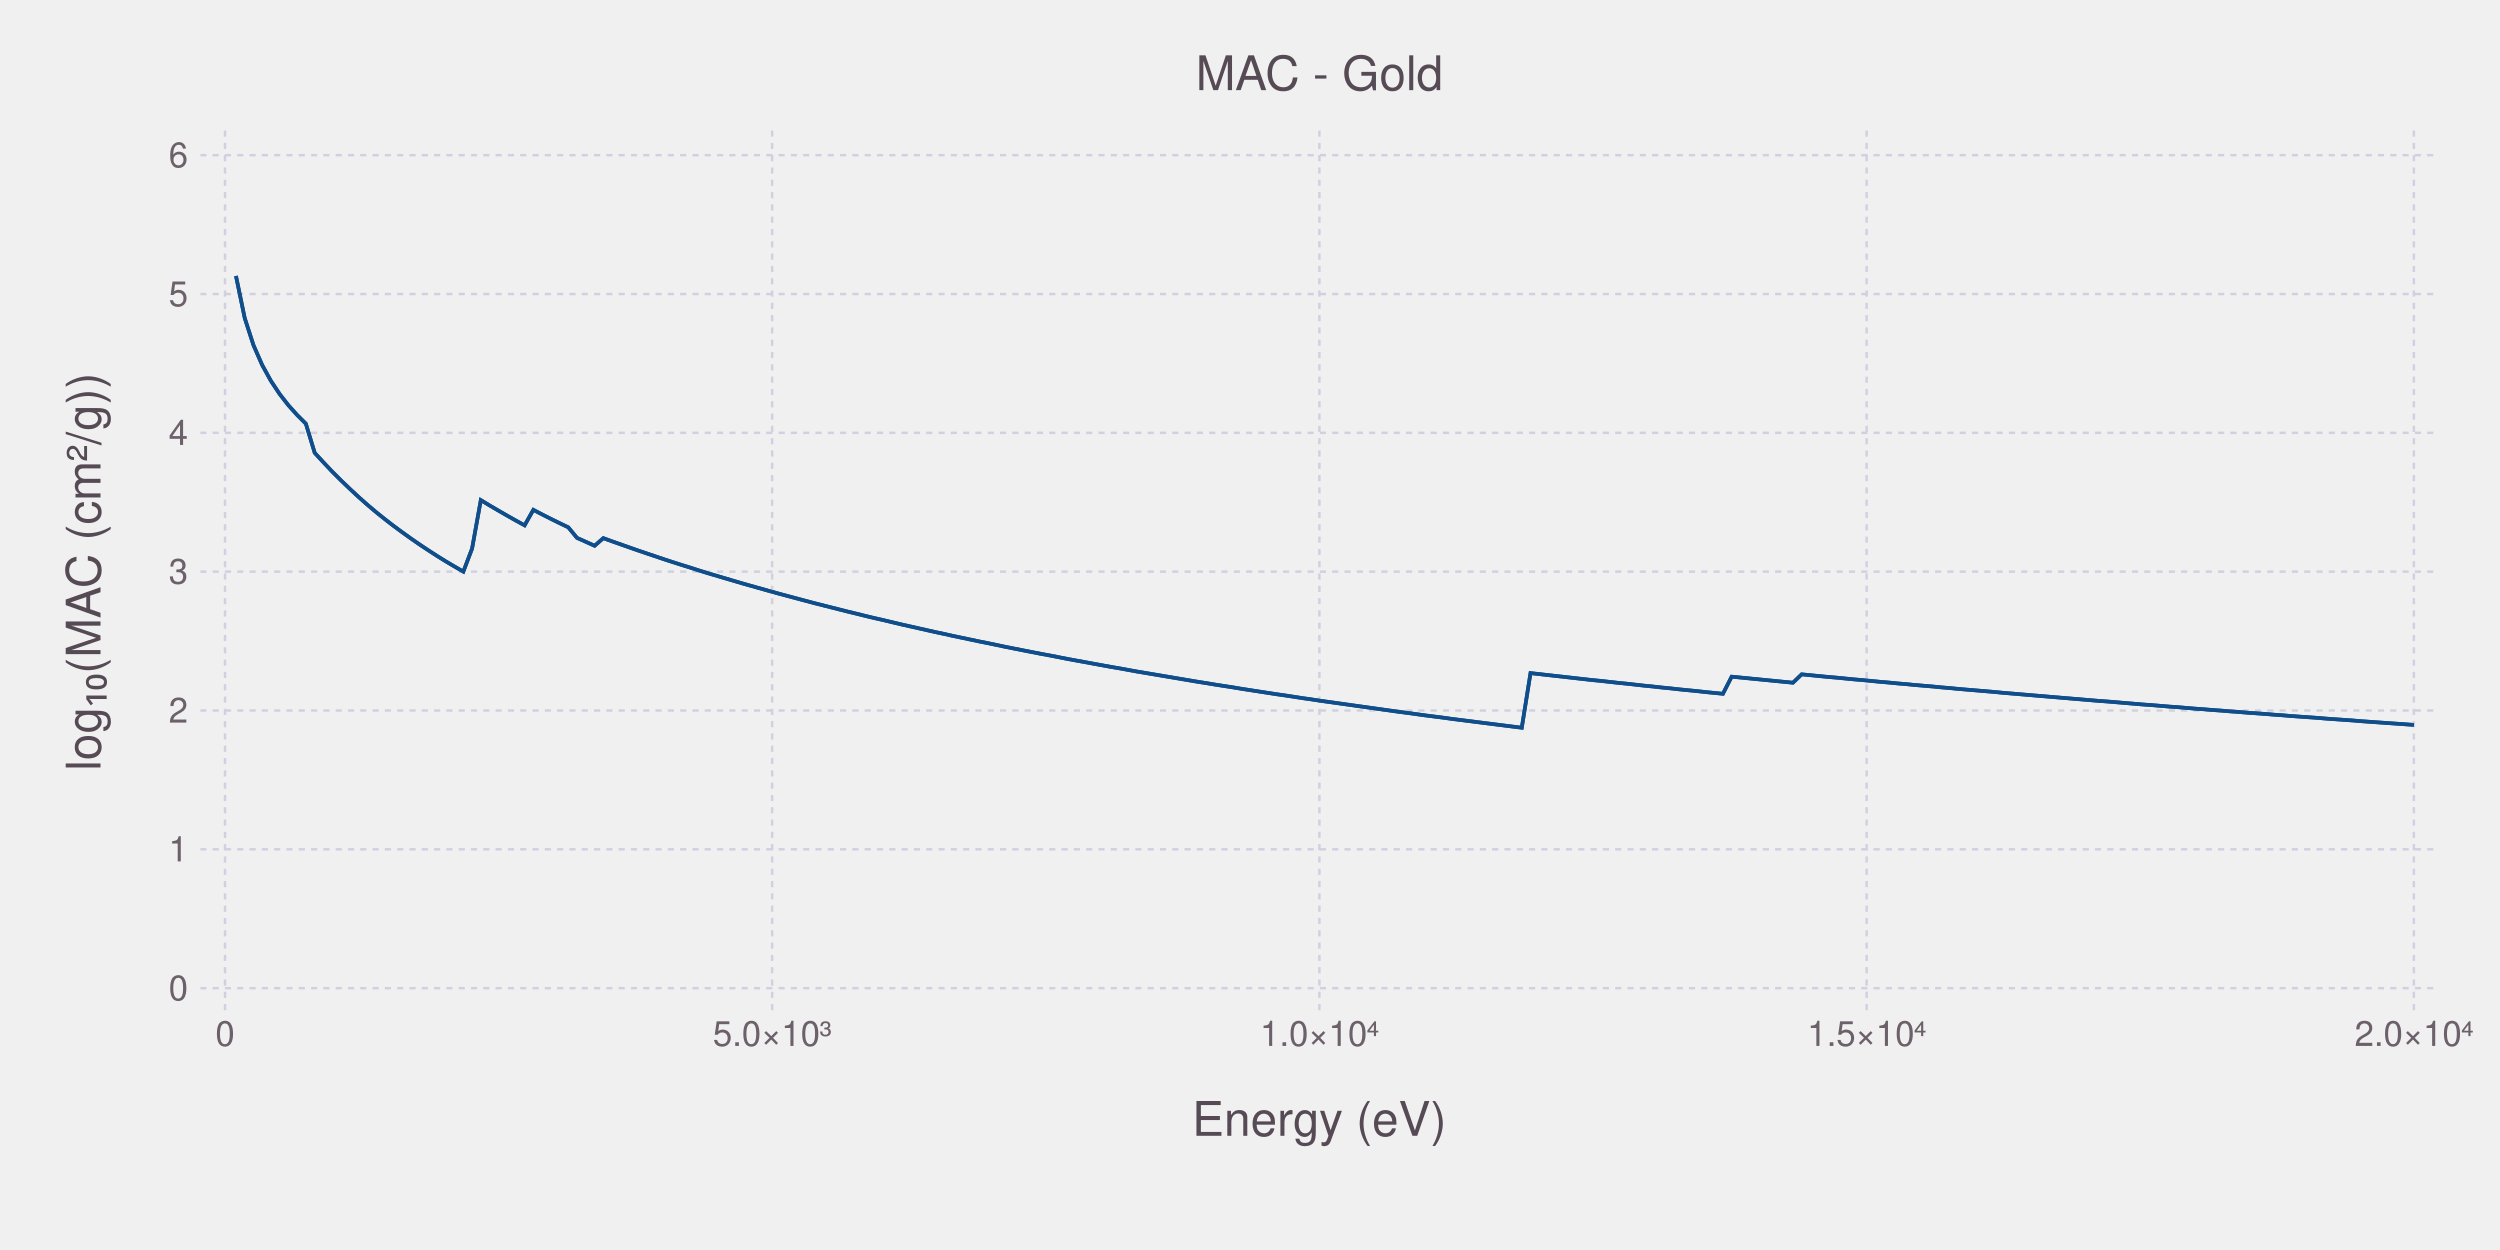
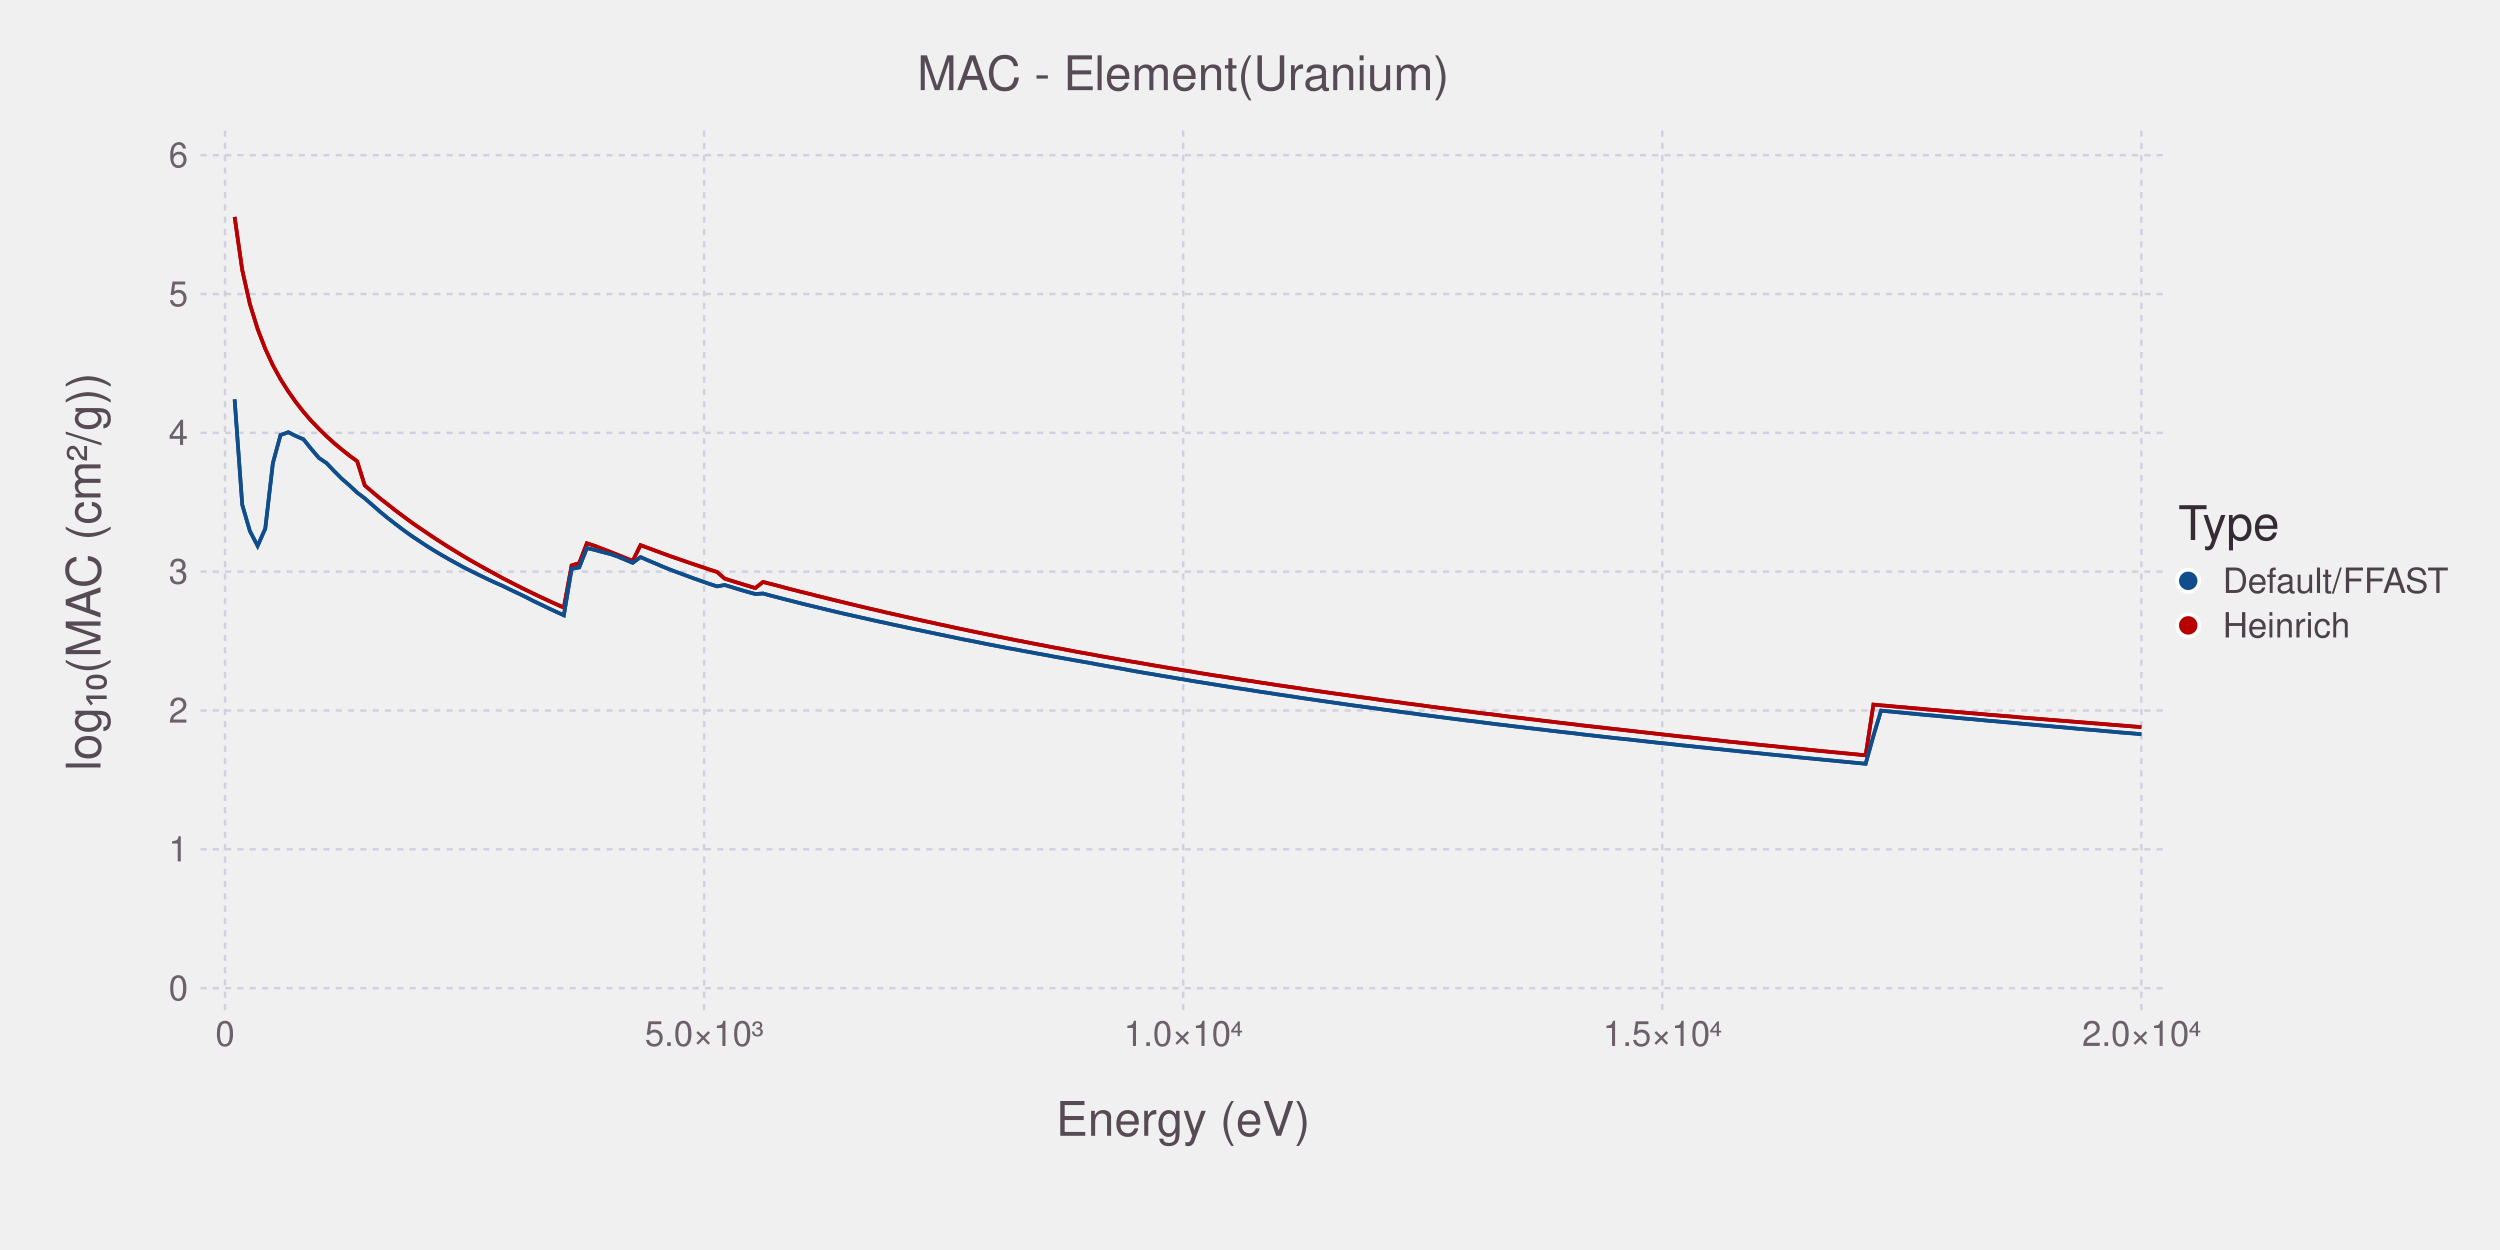
<svg xmlns="http://www.w3.org/2000/svg" version="1.2" width="203.2mm" height="101.6mm" viewBox="0 0 203.2 101.6" stroke="none" fill="#000000" stroke-width="0.3" font-size="3.88">
  <defs>
    <marker id="arrow" markerWidth="15" markerHeight="7" refX="5" refY="3.5" orient="auto" markerUnits="strokeWidth">
      <path d="M0,0 L15,3.5 L0,7 z" stroke="context-stroke" fill="context-stroke" />
    </marker>
  </defs>
-   <g class="plotroot xscalable yscalable" id="img-d4fc10c4-1">
-     <g font-size="3.88" font-family="'PT Sans','Helvetica Neue','Helvetica',sans-serif" fill="#564A55" stroke="#000000" stroke-opacity="0.000" id="img-d4fc10c4-2">
-       <g transform="translate(107.24,89.99)">
+   <g class="plotroot xscalable yscalable" id="img-ec21ce7d-1">
+     <g font-size="3.88" font-family="'PT Sans','Helvetica Neue','Helvetica',sans-serif" fill="#564A55" stroke="#000000" stroke-opacity="0.000" id="img-ec21ce7d-2">
+       <g transform="translate(96.17,89.99)">
        <g class="primitive">
          <text text-anchor="middle" dy="0.6em">Energy (eV)</text>
        </g>
      </g>
    </g>
-     <g class="guide xlabels" font-size="2.82" font-family="'PT Sans Caption','Helvetica Neue','Helvetica',sans-serif" fill="#6C606B" id="img-d4fc10c4-3">
+     <g class="guide xlabels" font-size="2.82" font-family="'PT Sans Caption','Helvetica Neue','Helvetica',sans-serif" fill="#6C606B" id="img-ec21ce7d-3">
      <g transform="translate(18.29,83.32)">
        <g class="primitive">
          <text text-anchor="middle" dy="0.6em">0</text>
        </g>
      </g>
-       <g transform="translate(62.76,83.32)">
+       <g transform="translate(57.23,83.32)">
        <g class="primitive">
          <text text-anchor="middle" dy="0.6em">5.0×10³</text>
        </g>
      </g>
-       <g transform="translate(107.24,83.32)">
+       <g transform="translate(96.17,83.32)">
        <g class="primitive">
          <text text-anchor="middle" dy="0.6em">1.0×10⁴</text>
        </g>
      </g>
-       <g transform="translate(151.72,83.32)">
+       <g transform="translate(135.11,83.32)">
        <g class="primitive">
          <text text-anchor="middle" dy="0.6em">1.5×10⁴</text>
        </g>
      </g>
-       <g transform="translate(196.2,83.32)">
+       <g transform="translate(174.05,83.32)">
        <g class="primitive">
          <text text-anchor="middle" dy="0.6em">2.0×10⁴</text>
        </g>
      </g>
    </g>
-     <g clip-path="url(#img-d4fc10c4-4)">
-       <g id="img-d4fc10c4-5">
-         <g pointer-events="visible" stroke-width="0.3" fill="#000000" fill-opacity="0.000" stroke="#000000" stroke-opacity="0.000" class="guide background" id="img-d4fc10c4-6">
-           <g transform="translate(107.24,46.46)" id="img-d4fc10c4-7">
-             <path d="M-90.96,-35.85 L 90.96 -35.85 90.96 35.85 -90.96 35.85 z" class="primitive" />
-           </g>
-         </g>
-         <g class="guide ygridlines xfixed" stroke-dasharray="0.5,0.5" stroke-width="0.2" stroke="#D0D0E0" id="img-d4fc10c4-8">
-           <g transform="translate(107.24,80.32)" id="img-d4fc10c4-9">
-             <path fill="none" d="M-90.96,0 L 90.96 0" class="primitive" />
-           </g>
-           <g transform="translate(107.24,69.03)" id="img-d4fc10c4-10">
-             <path fill="none" d="M-90.96,0 L 90.96 0" class="primitive" />
-           </g>
-           <g transform="translate(107.24,57.75)" id="img-d4fc10c4-11">
-             <path fill="none" d="M-90.96,0 L 90.96 0" class="primitive" />
-           </g>
-           <g transform="translate(107.24,46.46)" id="img-d4fc10c4-12">
-             <path fill="none" d="M-90.96,0 L 90.96 0" class="primitive" />
-           </g>
-           <g transform="translate(107.24,35.18)" id="img-d4fc10c4-13">
-             <path fill="none" d="M-90.96,0 L 90.96 0" class="primitive" />
-           </g>
-           <g transform="translate(107.24,23.9)" id="img-d4fc10c4-14">
-             <path fill="none" d="M-90.96,0 L 90.96 0" class="primitive" />
-           </g>
-           <g transform="translate(107.24,12.61)" id="img-d4fc10c4-15">
-             <path fill="none" d="M-90.96,0 L 90.96 0" class="primitive" />
-           </g>
-         </g>
-         <g class="guide xgridlines yfixed" stroke-dasharray="0.5,0.5" stroke-width="0.2" stroke="#D0D0E0" id="img-d4fc10c4-16">
-           <g transform="translate(18.29,46.46)" id="img-d4fc10c4-17">
-             <path fill="none" d="M0,-35.85 L 0 35.85" class="primitive" />
-           </g>
-           <g transform="translate(62.76,46.46)" id="img-d4fc10c4-18">
-             <path fill="none" d="M0,-35.85 L 0 35.85" class="primitive" />
-           </g>
-           <g transform="translate(107.24,46.46)" id="img-d4fc10c4-19">
-             <path fill="none" d="M0,-35.85 L 0 35.85" class="primitive" />
-           </g>
-           <g transform="translate(151.72,46.46)" id="img-d4fc10c4-20">
-             <path fill="none" d="M0,-35.85 L 0 35.85" class="primitive" />
-           </g>
-           <g transform="translate(196.2,46.46)" id="img-d4fc10c4-21">
-             <path fill="none" d="M0,-35.85 L 0 35.85" class="primitive" />
-           </g>
-         </g>
-         <g class="plotpanel" id="img-d4fc10c4-22">
-           <g stroke-width="0.3" fill="#000000" fill-opacity="0.000" class="geometry" id="img-d4fc10c4-23">
-             <g class="color_RGB{Float64}(0.06274509803921569,0.3058823529411765,0.5450980392156862)" stroke-dasharray="none" stroke="#104E8B" id="img-d4fc10c4-24">
-               <g transform="translate(107.69,52.12)" id="img-d4fc10c4-25">
-                 <path fill="none" d="M-88.51,-29.69 L -87.8 -26.27 -87.09 -24.07 -86.38 -22.45 -85.67 -21.16 -84.96 -20.09 -84.25 -19.18 -83.54 -18.39 -82.83 -17.68 -82.11 -15.31 -81.4 -14.54 -80.69 -13.79 -79.98 -13.08 -79.27 -12.4 -78.56 -11.74 -77.85 -11.11 -77.14 -10.51 -76.43 -9.94 -75.72 -9.39 -75 -8.86 -74.29 -8.35 -73.58 -7.86 -72.87 -7.39 -72.16 -6.93 -71.45 -6.49 -70.74 -6.07 -70.03 -5.66 -69.32 -7.53 -68.61 -11.47 -67.9 -11.04 -67.18 -10.62 -66.47 -10.21 -65.76 -9.81 -65.05 -9.42 -64.34 -10.68 -63.63 -10.31 -62.92 -9.95 -62.21 -9.6 -61.5 -9.26 -60.79 -8.4 -60.07 -8.08 -59.36 -7.76 -58.65 -8.38 -57.94 -8.12 -57.23 -7.87 -56.52 -7.62 -55.81 -7.37 -55.1 -7.13 -54.39 -6.89 -53.68 -6.65 -52.97 -6.42 -52.25 -6.19 -51.54 -5.97 -50.83 -5.74 -50.12 -5.52 -49.41 -5.31 -48.7 -5.1 -47.99 -4.89 -47.28 -4.68 -46.57 -4.48 -45.86 -4.28 -45.15 -4.08 -44.43 -3.88 -43.72 -3.69 -43.01 -3.5 -42.3 -3.31 -41.59 -3.12 -40.88 -2.94 -40.17 -2.76 -39.46 -2.58 -38.75 -2.4 -38.04 -2.23 -37.32 -2.05 -36.61 -1.88 -35.9 -1.72 -35.19 -1.55 -34.48 -1.38 -33.77 -1.22 -33.06 -1.06 -32.35 -0.9 -31.64 -0.74 -30.93 -0.59 -30.22 -0.43 -29.5 -0.28 -28.79 -0.13 -28.08 0.02 -27.37 0.16 -26.66 0.31 -25.95 0.46 -25.24 0.6 -24.53 0.74 -23.82 0.88 -23.11 1.02 -22.39 1.15 -21.68 1.29 -20.97 1.43 -20.26 1.56 -19.55 1.69 -18.84 1.82 -18.13 1.95 -17.42 2.08 -16.71 2.2 -16 2.33 -15.29 2.46 -14.57 2.58 -13.86 2.7 -13.15 2.82 -12.44 2.94 -11.73 3.06 -11.02 3.18 -10.31 3.3 -9.6 3.41 -8.89 3.53 -8.18 3.64 -7.46 3.75 -6.75 3.87 -6.04 3.98 -5.33 4.09 -4.62 4.2 -3.91 4.31 -3.2 4.41 -2.49 4.52 -1.78 4.63 -1.07 4.73 -0.36 4.84 0.36 4.94 1.07 5.04 1.78 5.14 2.49 5.24 3.2 5.34 3.91 5.44 4.62 5.54 5.33 5.64 6.04 5.74 6.75 5.83 7.46 5.93 8.18 6.03 8.89 6.12 9.6 6.21 10.31 6.31 11.02 6.4 11.73 6.49 12.44 6.58 13.15 6.67 13.86 6.76 14.57 6.85 15.29 6.94 16 7.03 16.71 2.59 17.42 2.67 18.13 2.75 18.84 2.83 19.55 2.91 20.26 2.99 20.97 3.07 21.68 3.15 22.39 3.22 23.11 3.3 23.82 3.38 24.53 3.45 25.24 3.53 25.95 3.61 26.66 3.68 27.37 3.76 28.08 3.83 28.79 3.91 29.5 3.98 30.22 4.05 30.93 4.13 31.64 4.2 32.35 4.27 33.06 2.88 33.77 2.95 34.48 3.02 35.19 3.09 35.9 3.16 36.61 3.23 37.32 3.3 38.04 3.37 38.75 2.69 39.46 2.76 40.17 2.83 40.88 2.9 41.59 2.96 42.3 3.03 43.01 3.1 43.72 3.16 44.43 3.23 45.15 3.3 45.86 3.36 46.57 3.43 47.28 3.49 47.99 3.56 48.7 3.62 49.41 3.68 50.12 3.75 50.83 3.81 51.54 3.88 52.25 3.94 52.97 4 53.68 4.06 54.39 4.12 55.1 4.19 55.81 4.25 56.52 4.31 57.23 4.37 57.94 4.43 58.65 4.49 59.36 4.55 60.07 4.61 60.79 4.67 61.5 4.73 62.21 4.79 62.92 4.85 63.63 4.9 64.34 4.96 65.05 5.02 65.76 5.08 66.47 5.14 67.18 5.19 67.9 5.25 68.61 5.31 69.32 5.36 70.03 5.42 70.74 5.48 71.45 5.53 72.16 5.59 72.87 5.64 73.58 5.7 74.29 5.75 75 5.81 75.72 5.86 76.43 5.91 77.14 5.97 77.85 6.02 78.56 6.08 79.27 6.13 79.98 6.18 80.69 6.23 81.4 6.29 82.11 6.34 82.83 6.39 83.54 6.44 84.25 6.5 84.96 6.55 85.67 6.6 86.38 6.65 87.09 6.7 87.8 6.75 88.51 6.8" class="primitive" />
-               </g>
-             </g>
-           </g>
-           <g stroke-width="0.3" fill="#000000" fill-opacity="0.000" class="geometry" id="img-d4fc10c4-26">
-             <g class="color_RGB{Float64}(0.06274509803921569,0.3058823529411765,0.5450980392156862)" stroke-dasharray="none" stroke="#104E8B" id="img-d4fc10c4-27">
-               <g transform="translate(107.69,52.12)" id="img-d4fc10c4-28">
-                 <path fill="none" d="M-88.51,-29.69 L -87.8 -26.27 -87.09 -24.07 -86.38 -22.45 -85.67 -21.16 -84.96 -20.09 -84.25 -19.18 -83.54 -18.39 -82.83 -17.68 -82.11 -15.31 -81.4 -14.54 -80.69 -13.79 -79.98 -13.08 -79.27 -12.4 -78.56 -11.74 -77.85 -11.11 -77.14 -10.51 -76.43 -9.94 -75.72 -9.39 -75 -8.86 -74.29 -8.35 -73.58 -7.86 -72.87 -7.39 -72.16 -6.93 -71.45 -6.49 -70.74 -6.07 -70.03 -5.66 -69.32 -7.53 -68.61 -11.47 -67.9 -11.04 -67.18 -10.62 -66.47 -10.21 -65.76 -9.81 -65.05 -9.42 -64.34 -10.68 -63.63 -10.31 -62.92 -9.95 -62.21 -9.6 -61.5 -9.26 -60.79 -8.4 -60.07 -8.08 -59.36 -7.76 -58.65 -8.38 -57.94 -8.12 -57.23 -7.87 -56.52 -7.62 -55.81 -7.37 -55.1 -7.13 -54.39 -6.89 -53.68 -6.65 -52.97 -6.42 -52.25 -6.19 -51.54 -5.97 -50.83 -5.74 -50.12 -5.52 -49.41 -5.31 -48.7 -5.1 -47.99 -4.89 -47.28 -4.68 -46.57 -4.48 -45.86 -4.28 -45.15 -4.08 -44.43 -3.88 -43.72 -3.69 -43.01 -3.5 -42.3 -3.31 -41.59 -3.12 -40.88 -2.94 -40.17 -2.76 -39.46 -2.58 -38.75 -2.4 -38.04 -2.23 -37.32 -2.05 -36.61 -1.88 -35.9 -1.72 -35.19 -1.55 -34.48 -1.38 -33.77 -1.22 -33.06 -1.06 -32.35 -0.9 -31.64 -0.74 -30.93 -0.59 -30.22 -0.43 -29.5 -0.28 -28.79 -0.13 -28.08 0.02 -27.37 0.16 -26.66 0.31 -25.95 0.46 -25.24 0.6 -24.53 0.74 -23.82 0.88 -23.11 1.02 -22.39 1.15 -21.68 1.29 -20.97 1.43 -20.26 1.56 -19.55 1.69 -18.84 1.82 -18.13 1.95 -17.42 2.08 -16.71 2.2 -16 2.33 -15.29 2.46 -14.57 2.58 -13.86 2.7 -13.15 2.82 -12.44 2.94 -11.73 3.06 -11.02 3.18 -10.31 3.3 -9.6 3.41 -8.89 3.53 -8.18 3.64 -7.46 3.75 -6.75 3.87 -6.04 3.98 -5.33 4.09 -4.62 4.2 -3.91 4.31 -3.2 4.41 -2.49 4.52 -1.78 4.63 -1.07 4.73 -0.36 4.84 0.36 4.94 1.07 5.04 1.78 5.14 2.49 5.24 3.2 5.34 3.91 5.44 4.62 5.54 5.33 5.64 6.04 5.74 6.75 5.83 7.46 5.93 8.18 6.03 8.89 6.12 9.6 6.21 10.31 6.31 11.02 6.4 11.73 6.49 12.44 6.58 13.15 6.67 13.86 6.76 14.57 6.85 15.29 6.94 16 7.03 16.71 2.59 17.42 2.67 18.13 2.75 18.84 2.83 19.55 2.91 20.26 2.99 20.97 3.07 21.68 3.15 22.39 3.22 23.11 3.3 23.82 3.38 24.53 3.45 25.24 3.53 25.95 3.61 26.66 3.68 27.37 3.76 28.08 3.83 28.79 3.91 29.5 3.98 30.22 4.05 30.93 4.13 31.64 4.2 32.35 4.27 33.06 2.88 33.77 2.95 34.48 3.02 35.19 3.09 35.9 3.16 36.61 3.23 37.32 3.3 38.04 3.37 38.75 2.69 39.46 2.76 40.17 2.83 40.88 2.9 41.59 2.96 42.3 3.03 43.01 3.1 43.72 3.16 44.43 3.23 45.15 3.3 45.86 3.36 46.57 3.43 47.28 3.49 47.99 3.56 48.7 3.62 49.41 3.68 50.12 3.75 50.83 3.81 51.54 3.88 52.25 3.94 52.97 4 53.68 4.06 54.39 4.12 55.1 4.19 55.81 4.25 56.52 4.31 57.23 4.37 57.94 4.43 58.65 4.49 59.36 4.55 60.07 4.61 60.79 4.67 61.5 4.73 62.21 4.79 62.92 4.85 63.63 4.9 64.34 4.96 65.05 5.02 65.76 5.08 66.47 5.14 67.18 5.19 67.9 5.25 68.61 5.31 69.32 5.36 70.03 5.42 70.74 5.48 71.45 5.53 72.16 5.59 72.87 5.64 73.58 5.7 74.29 5.75 75 5.81 75.72 5.86 76.43 5.91 77.14 5.97 77.85 6.02 78.56 6.08 79.27 6.13 79.98 6.18 80.69 6.23 81.4 6.29 82.11 6.34 82.83 6.39 83.54 6.44 84.25 6.5 84.96 6.55 85.67 6.6 86.38 6.65 87.09 6.7 87.8 6.75 88.51 6.8" class="primitive" />
-               </g>
-             </g>
-           </g>
-         </g>
-       </g>
-     </g>
-     <g class="guide ylabels" font-size="2.82" font-family="'PT Sans Caption','Helvetica Neue','Helvetica',sans-serif" fill="#6C606B" id="img-d4fc10c4-29">
-       <g transform="translate(15.28,80.32)" id="img-d4fc10c4-30">
+     <g class="guide colorkey" id="img-ec21ce7d-4">
+       <g fill="#4C404B" font-size="2.82" font-family="'PT Sans','Helvetica Neue','Helvetica',sans-serif" id="img-ec21ce7d-5">
+         <g transform="translate(180.67,47.21)" id="img-ec21ce7d-6">
+           <g class="primitive">
+             <text dy="0.35em">Default/FFAST</text>
+           </g>
+         </g>
+         <g transform="translate(180.67,50.83)" id="img-ec21ce7d-7">
+           <g class="primitive">
+             <text dy="0.35em">Heinrich</text>
+           </g>
+         </g>
+       </g>
+       <g stroke-width="0.3" id="img-ec21ce7d-8">
+         <g stroke="#FFFFFF" fill-opacity="1" fill="#B70002" id="img-ec21ce7d-9">
+           <g transform="translate(177.86,50.83)" id="img-ec21ce7d-10">
+             <circle cx="0" cy="0" r="0.9" class="primitive" />
+           </g>
+         </g>
+         <g stroke="#FFFFFF" fill-opacity="1" fill="#104E8B" id="img-ec21ce7d-11">
+           <g transform="translate(177.86,47.21)" id="img-ec21ce7d-12">
+             <circle cx="0" cy="0" r="0.9" class="primitive" />
+           </g>
+         </g>
+       </g>
+       <g fill="#362A35" font-size="3.88" font-family="'PT Sans','Helvetica Neue','Helvetica',sans-serif" stroke="#000000" stroke-opacity="0.000" id="img-ec21ce7d-13">
+         <g transform="translate(177.05,43.89)" id="img-ec21ce7d-14">
+           <g class="primitive">
+             <text dy="-0em">Type</text>
+           </g>
+         </g>
+       </g>
+     </g>
+     <g clip-path="url(#img-ec21ce7d-15)">
+       <g id="img-ec21ce7d-16">
+         <g pointer-events="visible" stroke-width="0.3" fill="#000000" fill-opacity="0.000" stroke="#000000" stroke-opacity="0.000" class="guide background" id="img-ec21ce7d-17">
+           <g transform="translate(96.17,46.46)" id="img-ec21ce7d-18">
+             <path d="M-79.88,-35.85 L79.88,-35.85 79.88,35.85 -79.88,35.85  z" class="primitive" />
+           </g>
+         </g>
+         <g class="guide ygridlines xfixed" stroke-dasharray="0.5,0.5" stroke-width="0.2" stroke="#D0D0E0" id="img-ec21ce7d-19">
+           <g transform="translate(96.17,80.32)" id="img-ec21ce7d-20">
+             <path fill="none" d="M-79.88,0 L79.88,0 " class="primitive" />
+           </g>
+           <g transform="translate(96.17,69.03)" id="img-ec21ce7d-21">
+             <path fill="none" d="M-79.88,0 L79.88,0 " class="primitive" />
+           </g>
+           <g transform="translate(96.17,57.75)" id="img-ec21ce7d-22">
+             <path fill="none" d="M-79.88,0 L79.88,0 " class="primitive" />
+           </g>
+           <g transform="translate(96.17,46.46)" id="img-ec21ce7d-23">
+             <path fill="none" d="M-79.88,0 L79.88,0 " class="primitive" />
+           </g>
+           <g transform="translate(96.17,35.18)" id="img-ec21ce7d-24">
+             <path fill="none" d="M-79.88,0 L79.88,0 " class="primitive" />
+           </g>
+           <g transform="translate(96.17,23.9)" id="img-ec21ce7d-25">
+             <path fill="none" d="M-79.88,0 L79.88,0 " class="primitive" />
+           </g>
+           <g transform="translate(96.17,12.61)" id="img-ec21ce7d-26">
+             <path fill="none" d="M-79.88,0 L79.88,0 " class="primitive" />
+           </g>
+         </g>
+         <g class="guide xgridlines yfixed" stroke-dasharray="0.5,0.5" stroke-width="0.2" stroke="#D0D0E0" id="img-ec21ce7d-27">
+           <g transform="translate(18.29,46.46)" id="img-ec21ce7d-28">
+             <path fill="none" d="M0,-35.85 L0,35.85 " class="primitive" />
+           </g>
+           <g transform="translate(57.23,46.46)" id="img-ec21ce7d-29">
+             <path fill="none" d="M0,-35.85 L0,35.85 " class="primitive" />
+           </g>
+           <g transform="translate(96.17,46.46)" id="img-ec21ce7d-30">
+             <path fill="none" d="M0,-35.85 L0,35.85 " class="primitive" />
+           </g>
+           <g transform="translate(135.11,46.46)" id="img-ec21ce7d-31">
+             <path fill="none" d="M0,-35.85 L0,35.85 " class="primitive" />
+           </g>
+           <g transform="translate(174.05,46.46)" id="img-ec21ce7d-32">
+             <path fill="none" d="M0,-35.85 L0,35.85 " class="primitive" />
+           </g>
+         </g>
+         <g class="plotpanel" id="img-ec21ce7d-33">
+           <g stroke-width="0.3" fill="#000000" fill-opacity="0.000" class="geometry" id="img-ec21ce7d-34">
+             <g class="color_RGB{N0f8}(0.718,0.0,0.008)" stroke-dasharray="none" stroke="#B70002" id="img-ec21ce7d-35">
+               <g transform="translate(96.56,52.14)" id="img-ec21ce7d-36">
+                 <path fill="none" d="M-77.49,-34.51 L-76.87,-30.19 -76.25,-27.43 -75.62,-25.4 -75,-23.79 -74.38,-22.45 -73.76,-21.32 -73.13,-20.33 -72.51,-19.45 -71.89,-18.66 -71.27,-17.94 -70.64,-17.29 -70.02,-16.68 -69.4,-16.12 -68.78,-15.6 -68.16,-15.11 -67.53,-14.65 -66.91,-12.68 -66.29,-12.15 -65.67,-11.63 -65.04,-11.14 -64.42,-10.65 -63.8,-10.19 -63.18,-9.73 -62.55,-9.29 -61.93,-8.87 -61.31,-8.45 -60.69,-8.05 -60.06,-7.65 -59.44,-7.27 -58.82,-6.89 -58.2,-6.53 -57.57,-6.17 -56.95,-5.83 -56.33,-5.49 -55.71,-5.15 -55.08,-4.83 -54.46,-4.51 -53.84,-4.2 -53.22,-3.9 -52.59,-3.6 -51.97,-3.31 -51.35,-3.03 -50.73,-2.75 -50.1,-6.18 -49.48,-6.37 -48.86,-7.98 -48.24,-7.78 -47.62,-7.54 -46.99,-7.3 -46.37,-7.05 -45.75,-6.8 -45.13,-6.55 -44.5,-7.83 -43.88,-7.6 -43.26,-7.37 -42.64,-7.14 -42.01,-6.91 -41.39,-6.7 -40.77,-6.48 -40.15,-6.27 -39.52,-6.06 -38.9,-5.85 -38.28,-5.65 -37.66,-5.11 -37.03,-4.91 -36.41,-4.72 -35.79,-4.53 -35.17,-4.34 -34.54,-4.84 -33.92,-4.68 -33.3,-4.52 -32.68,-4.35 -32.05,-4.19 -31.43,-4.03 -30.81,-3.88 -30.19,-3.72 -29.57,-3.57 -28.94,-3.41 -28.32,-3.26 -27.7,-3.11 -27.08,-2.96 -26.45,-2.81 -25.83,-2.66 -25.21,-2.52 -24.59,-2.37 -23.96,-2.23 -23.34,-2.09 -22.72,-1.95 -22.1,-1.81 -21.47,-1.67 -20.85,-1.54 -20.23,-1.4 -19.61,-1.27 -18.98,-1.13 -18.36,-1 -17.74,-0.87 -17.12,-0.74 -16.49,-0.61 -15.87,-0.49 -15.25,-0.36 -14.63,-0.24 -14,-0.11 -13.38,0.01 -12.76,0.13 -12.14,0.25 -11.51,0.37 -10.89,0.49 -10.27,0.6 -9.65,0.72 -9.03,0.84 -8.4,0.95 -7.78,1.06 -7.16,1.18 -6.54,1.29 -5.91,1.4 -5.29,1.51 -4.67,1.62 -4.05,1.72 -3.42,1.83 -2.8,1.94 -2.18,2.04 -1.56,2.15 -0.93,2.25 -0.31,2.35 0.31,2.45 0.93,2.56 1.56,2.66 2.18,2.76 2.8,2.85 3.42,2.95 4.05,3.05 4.67,3.15 5.29,3.24 5.91,3.34 6.54,3.43 7.16,3.53 7.78,3.62 8.4,3.71 9.03,3.8 9.65,3.9 10.27,3.99 10.89,4.08 11.51,4.17 12.14,4.26 12.76,4.34 13.38,4.43 14,4.52 14.63,4.6 15.25,4.69 15.87,4.78 16.49,4.86 17.12,4.94 17.74,5.03 18.36,5.11 18.98,5.19 19.61,5.28 20.23,5.36 20.85,5.44 21.47,5.52 22.1,5.6 22.72,5.68 23.34,5.76 23.96,5.84 24.59,5.91 25.21,5.99 25.83,6.07 26.45,6.15 27.08,6.22 27.7,6.3 28.32,6.37 28.94,6.45 29.57,6.52 30.19,6.6 30.81,6.67 31.43,6.74 32.05,6.82 32.68,6.89 33.3,6.96 33.92,7.03 34.54,7.1 35.17,7.17 35.79,7.24 36.41,7.31 37.03,7.38 37.66,7.45 38.28,7.52 38.9,7.59 39.52,7.66 40.15,7.73 40.77,7.79 41.39,7.86 42.01,7.93 42.64,7.99 43.26,8.06 43.88,8.13 44.5,8.19 45.13,8.26 45.75,8.32 46.37,8.39 46.99,8.45 47.62,8.51 48.24,8.58 48.86,8.64 49.48,8.7 50.1,8.76 50.73,8.83 51.35,8.89 51.97,8.95 52.59,9.01 53.22,9.07 53.84,9.13 54.46,9.19 55.08,9.25 55.71,5.13 56.33,5.19 56.95,5.24 57.57,5.3 58.2,5.35 58.82,5.41 59.44,5.46 60.06,5.52 60.69,5.57 61.31,5.63 61.93,5.68 62.55,5.73 63.18,5.79 63.8,5.84 64.42,5.89 65.04,5.95 65.67,6 66.29,6.05 66.91,6.1 67.53,6.16 68.16,6.21 68.78,6.26 69.4,6.31 70.02,6.36 70.64,6.41 71.27,6.46 71.89,6.51 72.51,6.56 73.13,6.61 73.76,6.66 74.38,6.71 75,6.76 75.62,6.81 76.25,6.86 76.87,6.91 77.49,6.96 " class="primitive" />
+               </g>
+             </g>
+           </g>
+           <g stroke-width="0.3" fill="#000000" fill-opacity="0.000" class="geometry" id="img-ec21ce7d-37">
+             <g class="color_RGB{N0f8}(0.718,0.0,0.008)" stroke-dasharray="none" stroke="#B70002" id="img-ec21ce7d-38">
+               <g transform="translate(96.56,52.14)" id="img-ec21ce7d-39">
+                 <path fill="none" d="M-77.49,-34.51 L-76.87,-30.19 -76.25,-27.43 -75.62,-25.4 -75,-23.79 -74.38,-22.45 -73.76,-21.32 -73.13,-20.33 -72.51,-19.45 -71.89,-18.66 -71.27,-17.94 -70.64,-17.29 -70.02,-16.68 -69.4,-16.12 -68.78,-15.6 -68.16,-15.11 -67.53,-14.65 -66.91,-12.68 -66.29,-12.15 -65.67,-11.63 -65.04,-11.14 -64.42,-10.65 -63.8,-10.19 -63.18,-9.73 -62.55,-9.29 -61.93,-8.87 -61.31,-8.45 -60.69,-8.05 -60.06,-7.65 -59.44,-7.27 -58.82,-6.89 -58.2,-6.53 -57.57,-6.17 -56.95,-5.83 -56.33,-5.49 -55.71,-5.15 -55.08,-4.83 -54.46,-4.51 -53.84,-4.2 -53.22,-3.9 -52.59,-3.6 -51.97,-3.31 -51.35,-3.03 -50.73,-2.75 -50.1,-6.18 -49.48,-6.37 -48.86,-7.98 -48.24,-7.78 -47.62,-7.54 -46.99,-7.3 -46.37,-7.05 -45.75,-6.8 -45.13,-6.55 -44.5,-7.83 -43.88,-7.6 -43.26,-7.37 -42.64,-7.14 -42.01,-6.91 -41.39,-6.7 -40.77,-6.48 -40.15,-6.27 -39.52,-6.06 -38.9,-5.85 -38.28,-5.65 -37.66,-5.11 -37.03,-4.91 -36.41,-4.72 -35.79,-4.53 -35.17,-4.34 -34.54,-4.84 -33.92,-4.68 -33.3,-4.52 -32.68,-4.35 -32.05,-4.19 -31.43,-4.03 -30.81,-3.88 -30.19,-3.72 -29.57,-3.57 -28.94,-3.41 -28.32,-3.26 -27.7,-3.11 -27.08,-2.96 -26.45,-2.81 -25.83,-2.66 -25.21,-2.52 -24.59,-2.37 -23.96,-2.23 -23.34,-2.09 -22.72,-1.95 -22.1,-1.81 -21.47,-1.67 -20.85,-1.54 -20.23,-1.4 -19.61,-1.27 -18.98,-1.13 -18.36,-1 -17.74,-0.87 -17.12,-0.74 -16.49,-0.61 -15.87,-0.49 -15.25,-0.36 -14.63,-0.24 -14,-0.11 -13.38,0.01 -12.76,0.13 -12.14,0.25 -11.51,0.37 -10.89,0.49 -10.27,0.6 -9.65,0.72 -9.03,0.84 -8.4,0.95 -7.78,1.06 -7.16,1.18 -6.54,1.29 -5.91,1.4 -5.29,1.51 -4.67,1.62 -4.05,1.72 -3.42,1.83 -2.8,1.94 -2.18,2.04 -1.56,2.15 -0.93,2.25 -0.31,2.35 0.31,2.45 0.93,2.56 1.56,2.66 2.18,2.76 2.8,2.85 3.42,2.95 4.05,3.05 4.67,3.15 5.29,3.24 5.91,3.34 6.54,3.43 7.16,3.53 7.78,3.62 8.4,3.71 9.03,3.8 9.65,3.9 10.27,3.99 10.89,4.08 11.51,4.17 12.14,4.26 12.76,4.34 13.38,4.43 14,4.52 14.63,4.6 15.25,4.69 15.87,4.78 16.49,4.86 17.12,4.94 17.74,5.03 18.36,5.11 18.98,5.19 19.61,5.28 20.23,5.36 20.85,5.44 21.47,5.52 22.1,5.6 22.72,5.68 23.34,5.76 23.96,5.84 24.59,5.91 25.21,5.99 25.83,6.07 26.45,6.15 27.08,6.22 27.7,6.3 28.32,6.37 28.94,6.45 29.57,6.52 30.19,6.6 30.81,6.67 31.43,6.74 32.05,6.82 32.68,6.89 33.3,6.96 33.92,7.03 34.54,7.1 35.17,7.17 35.79,7.24 36.41,7.31 37.03,7.38 37.66,7.45 38.28,7.52 38.9,7.59 39.52,7.66 40.15,7.73 40.77,7.79 41.39,7.86 42.01,7.93 42.64,7.99 43.26,8.06 43.88,8.13 44.5,8.19 45.13,8.26 45.75,8.32 46.37,8.39 46.99,8.45 47.62,8.51 48.24,8.58 48.86,8.64 49.48,8.7 50.1,8.76 50.73,8.83 51.35,8.89 51.97,8.95 52.59,9.01 53.22,9.07 53.84,9.13 54.46,9.19 55.08,9.25 55.71,5.13 56.33,5.19 56.95,5.24 57.57,5.3 58.2,5.35 58.82,5.41 59.44,5.46 60.06,5.52 60.69,5.57 61.31,5.63 61.93,5.68 62.55,5.73 63.18,5.79 63.8,5.84 64.42,5.89 65.04,5.95 65.67,6 66.29,6.05 66.91,6.1 67.53,6.16 68.16,6.21 68.78,6.26 69.4,6.31 70.02,6.36 70.64,6.41 71.27,6.46 71.89,6.51 72.51,6.56 73.13,6.61 73.76,6.66 74.38,6.71 75,6.76 75.62,6.81 76.25,6.86 76.87,6.91 77.49,6.96 " class="primitive" />
+               </g>
+             </g>
+           </g>
+           <g stroke-width="0.3" fill="#000000" fill-opacity="0.000" class="geometry" id="img-ec21ce7d-40">
+             <g class="color_RGB{N0f8}(0.063,0.306,0.545)" stroke-dasharray="none" stroke="#104E8B" id="img-ec21ce7d-41">
+               <g transform="translate(96.56,53.31)" id="img-ec21ce7d-42">
+                 <path fill="none" d="M-77.49,-20.85 L-76.87,-12.28 -76.25,-10.15 -75.62,-8.94 -75,-10.34 -74.38,-15.67 -73.76,-17.95 -73.13,-18.18 -72.51,-17.87 -71.89,-17.6 -71.27,-16.83 -70.64,-16.09 -70.02,-15.67 -69.4,-15.02 -68.78,-14.4 -68.16,-13.86 -67.53,-13.27 -66.91,-12.8 -66.29,-12.26 -65.67,-11.72 -65.04,-11.2 -64.42,-10.72 -63.8,-10.25 -63.18,-9.8 -62.55,-9.38 -61.93,-8.97 -61.31,-8.58 -60.69,-8.21 -60.06,-7.85 -59.44,-7.51 -58.82,-7.17 -58.2,-6.86 -57.57,-6.55 -56.95,-6.25 -56.33,-5.96 -55.71,-5.69 -55.08,-5.38 -54.46,-5.09 -53.84,-4.79 -53.22,-4.47 -52.59,-4.17 -51.97,-3.87 -51.35,-3.58 -50.73,-3.3 -50.1,-7.07 -49.48,-7.19 -48.86,-8.76 -48.24,-8.62 -47.62,-8.45 -46.99,-8.29 -46.37,-8.08 -45.75,-7.82 -45.13,-7.56 -44.5,-8.03 -43.88,-7.76 -43.26,-7.5 -42.64,-7.23 -42.01,-6.98 -41.39,-6.75 -40.77,-6.52 -40.15,-6.29 -39.52,-6.07 -38.9,-5.85 -38.28,-5.65 -37.66,-5.76 -37.03,-5.57 -36.41,-5.38 -35.79,-5.2 -35.17,-5.03 -34.54,-5.07 -33.92,-4.9 -33.3,-4.74 -32.68,-4.58 -32.05,-4.42 -31.43,-4.26 -30.81,-4.11 -30.19,-3.96 -29.57,-3.81 -28.94,-3.66 -28.32,-3.51 -27.7,-3.37 -27.08,-3.23 -26.45,-3.09 -25.83,-2.95 -25.21,-2.81 -24.59,-2.68 -23.96,-2.54 -23.34,-2.41 -22.72,-2.27 -22.1,-2.14 -21.47,-2.01 -20.85,-1.88 -20.23,-1.75 -19.61,-1.62 -18.98,-1.49 -18.36,-1.36 -17.74,-1.24 -17.12,-1.12 -16.49,-0.99 -15.87,-0.87 -15.25,-0.75 -14.63,-0.63 -14,-0.52 -13.38,-0.4 -12.76,-0.29 -12.14,-0.17 -11.51,-0.06 -10.89,0.06 -10.27,0.17 -9.65,0.28 -9.03,0.39 -8.4,0.5 -7.78,0.61 -7.16,0.73 -6.54,0.84 -5.91,0.95 -5.29,1.06 -4.67,1.18 -4.05,1.29 -3.42,1.4 -2.8,1.5 -2.18,1.61 -1.56,1.71 -0.93,1.82 -0.31,1.92 0.31,2.03 0.93,2.13 1.56,2.23 2.18,2.33 2.8,2.43 3.42,2.53 4.05,2.63 4.67,2.72 5.29,2.82 5.91,2.92 6.54,3.01 7.16,3.11 7.78,3.2 8.4,3.29 9.03,3.39 9.65,3.48 10.27,3.57 10.89,3.66 11.51,3.75 12.14,3.84 12.76,3.93 13.38,4.02 14,4.1 14.63,4.19 15.25,4.27 15.87,4.36 16.49,4.44 17.12,4.53 17.74,4.61 18.36,4.69 18.98,4.78 19.61,4.86 20.23,4.94 20.85,5.02 21.47,5.1 22.1,5.18 22.72,5.26 23.34,5.33 23.96,5.41 24.59,5.49 25.21,5.57 25.83,5.64 26.45,5.72 27.08,5.79 27.7,5.87 28.32,5.94 28.94,6.01 29.57,6.09 30.19,6.16 30.81,6.23 31.43,6.3 32.05,6.38 32.68,6.45 33.3,6.52 33.92,6.59 34.54,6.66 35.17,6.73 35.79,6.79 36.41,6.86 37.03,6.93 37.66,7 38.28,7.07 38.9,7.13 39.52,7.2 40.15,7.27 40.77,7.33 41.39,7.4 42.01,7.46 42.64,7.53 43.26,7.59 43.88,7.66 44.5,7.72 45.13,7.79 45.75,7.85 46.37,7.91 46.99,7.98 47.62,8.04 48.24,8.1 48.86,8.16 49.48,8.23 50.1,8.29 50.73,8.35 51.35,8.41 51.97,8.47 52.59,8.53 53.22,8.59 53.84,8.65 54.46,8.71 55.08,8.77 55.71,6.51 56.33,4.45 56.95,4.51 57.57,4.57 58.2,4.63 58.82,4.69 59.44,4.75 60.06,4.81 60.69,4.86 61.31,4.92 61.93,4.98 62.55,5.04 63.18,5.1 63.8,5.15 64.42,5.21 65.04,5.27 65.67,5.32 66.29,5.38 66.91,5.43 67.53,5.49 68.16,5.55 68.78,5.6 69.4,5.66 70.02,5.71 70.64,5.77 71.27,5.82 71.89,5.88 72.51,5.94 73.13,5.99 73.76,6.04 74.38,6.1 75,6.15 75.62,6.21 76.25,6.26 76.87,6.31 77.49,6.37 " class="primitive" />
+               </g>
+             </g>
+           </g>
+           <g stroke-width="0.3" fill="#000000" fill-opacity="0.000" class="geometry" id="img-ec21ce7d-43">
+             <g class="color_RGB{N0f8}(0.063,0.306,0.545)" stroke-dasharray="none" stroke="#104E8B" id="img-ec21ce7d-44">
+               <g transform="translate(96.56,53.31)" id="img-ec21ce7d-45">
+                 <path fill="none" d="M-77.49,-20.85 L-76.87,-12.28 -76.25,-10.15 -75.62,-8.94 -75,-10.34 -74.38,-15.67 -73.76,-17.95 -73.13,-18.18 -72.51,-17.87 -71.89,-17.6 -71.27,-16.83 -70.64,-16.09 -70.02,-15.67 -69.4,-15.02 -68.78,-14.4 -68.16,-13.86 -67.53,-13.27 -66.91,-12.8 -66.29,-12.26 -65.67,-11.72 -65.04,-11.2 -64.42,-10.72 -63.8,-10.25 -63.18,-9.8 -62.55,-9.38 -61.93,-8.97 -61.31,-8.58 -60.69,-8.21 -60.06,-7.85 -59.44,-7.51 -58.82,-7.17 -58.2,-6.86 -57.57,-6.55 -56.95,-6.25 -56.33,-5.96 -55.71,-5.69 -55.08,-5.38 -54.46,-5.09 -53.84,-4.79 -53.22,-4.47 -52.59,-4.17 -51.97,-3.87 -51.35,-3.58 -50.73,-3.3 -50.1,-7.07 -49.48,-7.19 -48.86,-8.76 -48.24,-8.62 -47.62,-8.45 -46.99,-8.29 -46.37,-8.08 -45.75,-7.82 -45.13,-7.56 -44.5,-8.03 -43.88,-7.76 -43.26,-7.5 -42.64,-7.23 -42.01,-6.98 -41.39,-6.75 -40.77,-6.52 -40.15,-6.29 -39.52,-6.07 -38.9,-5.85 -38.28,-5.65 -37.66,-5.76 -37.03,-5.57 -36.41,-5.38 -35.79,-5.2 -35.17,-5.03 -34.54,-5.07 -33.92,-4.9 -33.3,-4.74 -32.68,-4.58 -32.05,-4.42 -31.43,-4.26 -30.81,-4.11 -30.19,-3.96 -29.57,-3.81 -28.94,-3.66 -28.32,-3.51 -27.7,-3.37 -27.08,-3.23 -26.45,-3.09 -25.83,-2.95 -25.21,-2.81 -24.59,-2.68 -23.96,-2.54 -23.34,-2.41 -22.72,-2.27 -22.1,-2.14 -21.47,-2.01 -20.85,-1.88 -20.23,-1.75 -19.61,-1.62 -18.98,-1.49 -18.36,-1.36 -17.74,-1.24 -17.12,-1.12 -16.49,-0.99 -15.87,-0.87 -15.25,-0.75 -14.63,-0.63 -14,-0.52 -13.38,-0.4 -12.76,-0.29 -12.14,-0.17 -11.51,-0.06 -10.89,0.06 -10.27,0.17 -9.65,0.28 -9.03,0.39 -8.4,0.5 -7.78,0.61 -7.16,0.73 -6.54,0.84 -5.91,0.95 -5.29,1.06 -4.67,1.18 -4.05,1.29 -3.42,1.4 -2.8,1.5 -2.18,1.61 -1.56,1.71 -0.93,1.82 -0.31,1.92 0.31,2.03 0.93,2.13 1.56,2.23 2.18,2.33 2.8,2.43 3.42,2.53 4.05,2.63 4.67,2.72 5.29,2.82 5.91,2.92 6.54,3.01 7.16,3.11 7.78,3.2 8.4,3.29 9.03,3.39 9.65,3.48 10.27,3.57 10.89,3.66 11.51,3.75 12.14,3.84 12.76,3.93 13.38,4.02 14,4.1 14.63,4.19 15.25,4.27 15.87,4.36 16.49,4.44 17.12,4.53 17.74,4.61 18.36,4.69 18.98,4.78 19.61,4.86 20.23,4.94 20.85,5.02 21.47,5.1 22.1,5.18 22.72,5.26 23.34,5.33 23.96,5.41 24.59,5.49 25.21,5.57 25.83,5.64 26.45,5.72 27.08,5.79 27.7,5.87 28.32,5.94 28.94,6.01 29.57,6.09 30.19,6.16 30.81,6.23 31.43,6.3 32.05,6.38 32.68,6.45 33.3,6.52 33.92,6.59 34.54,6.66 35.17,6.73 35.79,6.79 36.41,6.86 37.03,6.93 37.66,7 38.28,7.07 38.9,7.13 39.52,7.2 40.15,7.27 40.77,7.33 41.39,7.4 42.01,7.46 42.64,7.53 43.26,7.59 43.88,7.66 44.5,7.72 45.13,7.79 45.75,7.85 46.37,7.91 46.99,7.98 47.62,8.04 48.24,8.1 48.86,8.16 49.48,8.23 50.1,8.29 50.73,8.35 51.35,8.41 51.97,8.47 52.59,8.53 53.22,8.59 53.84,8.65 54.46,8.71 55.08,8.77 55.71,6.51 56.33,4.45 56.95,4.51 57.57,4.57 58.2,4.63 58.82,4.69 59.44,4.75 60.06,4.81 60.69,4.86 61.31,4.92 61.93,4.98 62.55,5.04 63.18,5.1 63.8,5.15 64.42,5.21 65.04,5.27 65.67,5.32 66.29,5.38 66.91,5.43 67.53,5.49 68.16,5.55 68.78,5.6 69.4,5.66 70.02,5.71 70.64,5.77 71.27,5.82 71.89,5.88 72.51,5.94 73.13,5.99 73.76,6.04 74.38,6.1 75,6.15 75.62,6.21 76.25,6.26 76.87,6.31 77.49,6.37 " class="primitive" />
+               </g>
+             </g>
+           </g>
+         </g>
+       </g>
+     </g>
+     <g class="guide ylabels" font-size="2.82" font-family="'PT Sans Caption','Helvetica Neue','Helvetica',sans-serif" fill="#6C606B" id="img-ec21ce7d-46">
+       <g transform="translate(15.28,80.32)" id="img-ec21ce7d-47">
        <g class="primitive">
          <text text-anchor="end" dy="0.35em">0</text>
        </g>
      </g>
-       <g transform="translate(15.28,69.03)" id="img-d4fc10c4-31">
+       <g transform="translate(15.28,69.03)" id="img-ec21ce7d-48">
        <g class="primitive">
          <text text-anchor="end" dy="0.35em">1</text>
        </g>
      </g>
-       <g transform="translate(15.28,57.75)" id="img-d4fc10c4-32">
+       <g transform="translate(15.28,57.75)" id="img-ec21ce7d-49">
        <g class="primitive">
          <text text-anchor="end" dy="0.35em">2</text>
        </g>
      </g>
-       <g transform="translate(15.28,46.46)" id="img-d4fc10c4-33">
+       <g transform="translate(15.28,46.46)" id="img-ec21ce7d-50">
        <g class="primitive">
          <text text-anchor="end" dy="0.35em">3</text>
        </g>
      </g>
-       <g transform="translate(15.28,35.18)" id="img-d4fc10c4-34">
+       <g transform="translate(15.28,35.18)" id="img-ec21ce7d-51">
        <g class="primitive">
          <text text-anchor="end" dy="0.35em">4</text>
        </g>
      </g>
-       <g transform="translate(15.28,23.9)" id="img-d4fc10c4-35">
+       <g transform="translate(15.28,23.9)" id="img-ec21ce7d-52">
        <g class="primitive">
          <text text-anchor="end" dy="0.35em">5</text>
        </g>
      </g>
-       <g transform="translate(15.28,12.61)" id="img-d4fc10c4-36">
+       <g transform="translate(15.28,12.61)" id="img-ec21ce7d-53">
        <g class="primitive">
          <text text-anchor="end" dy="0.35em">6</text>
        </g>
      </g>
    </g>
-     <g font-size="3.88" font-family="'PT Sans','Helvetica Neue','Helvetica',sans-serif" fill="#564A55" stroke="#000000" stroke-opacity="0.000" id="img-d4fc10c4-37">
-       <g transform="translate(8.81,44.46)" id="img-d4fc10c4-38">
+     <g font-size="3.88" font-family="'PT Sans','Helvetica Neue','Helvetica',sans-serif" fill="#564A55" stroke="#000000" stroke-opacity="0.000" id="img-ec21ce7d-54">
+       <g transform="translate(8.81,44.46)" id="img-ec21ce7d-55">
        <g class="primitive">
          <text text-anchor="middle" dy="0.35em" transform="rotate(-90,0, 2)">log₁₀(MAC (cm²/g))</text>
        </g>
      </g>
    </g>
-     <g font-size="3.88" font-family="'PT Sans','Helvetica Neue','Helvetica',sans-serif" fill="#564A55" stroke="#000000" stroke-opacity="0.000" id="img-d4fc10c4-39">
-       <g transform="translate(107.24,5)" id="img-d4fc10c4-40">
-         <g class="primitive">
-           <text text-anchor="middle" dy="0.6em">MAC - Gold</text>
+     <g font-size="3.88" font-family="'PT Sans','Helvetica Neue','Helvetica',sans-serif" fill="#564A55" stroke="#000000" stroke-opacity="0.000" id="img-ec21ce7d-56">
+       <g transform="translate(96.17,5)" id="img-ec21ce7d-57">
+         <g class="primitive">
+           <text text-anchor="middle" dy="0.6em">MAC - Element(Uranium)</text>
        </g>
      </g>
    </g>
  </g>
  <defs>
-     <clipPath id="img-d4fc10c4-4">
-       <path d="M16.29,10.61 L 198.2 10.61 198.2 82.32 16.29 82.32" />
+     <clipPath id="img-ec21ce7d-15">
+       <path d="M16.29,10.61 L176.05,10.61 176.05,82.32 16.29,82.32 " />
    </clipPath>
  </defs>
</svg>
